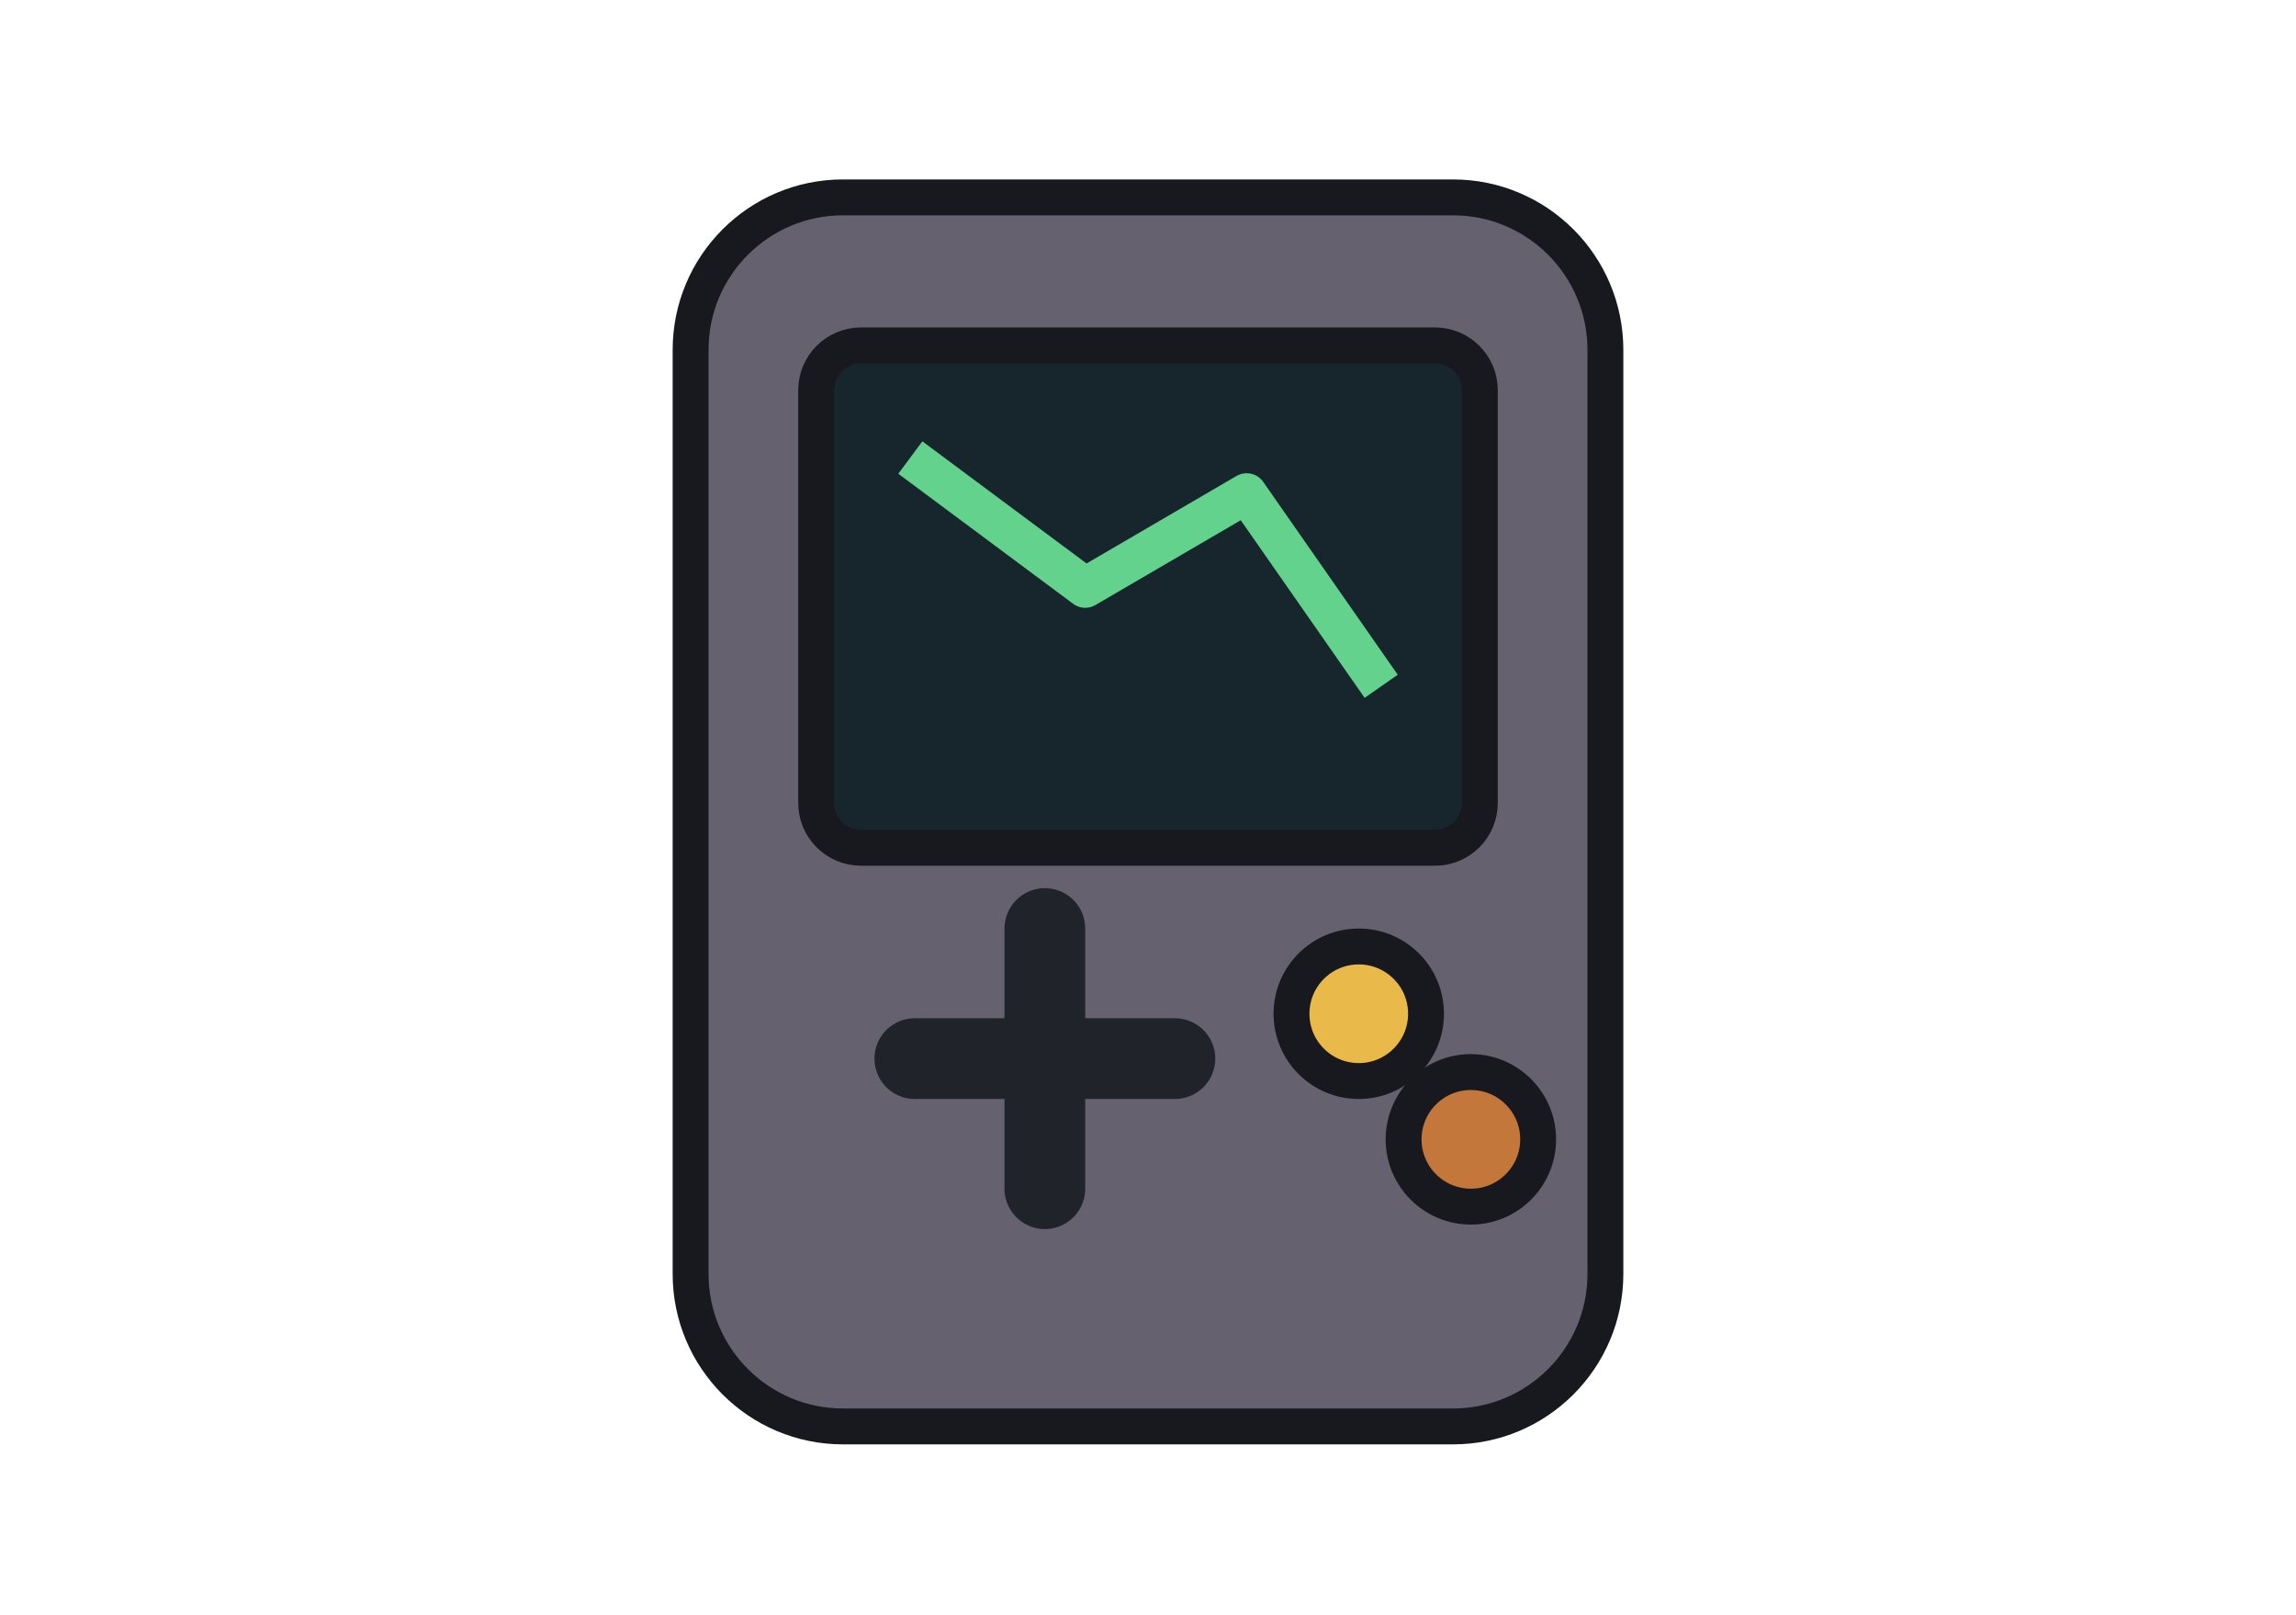
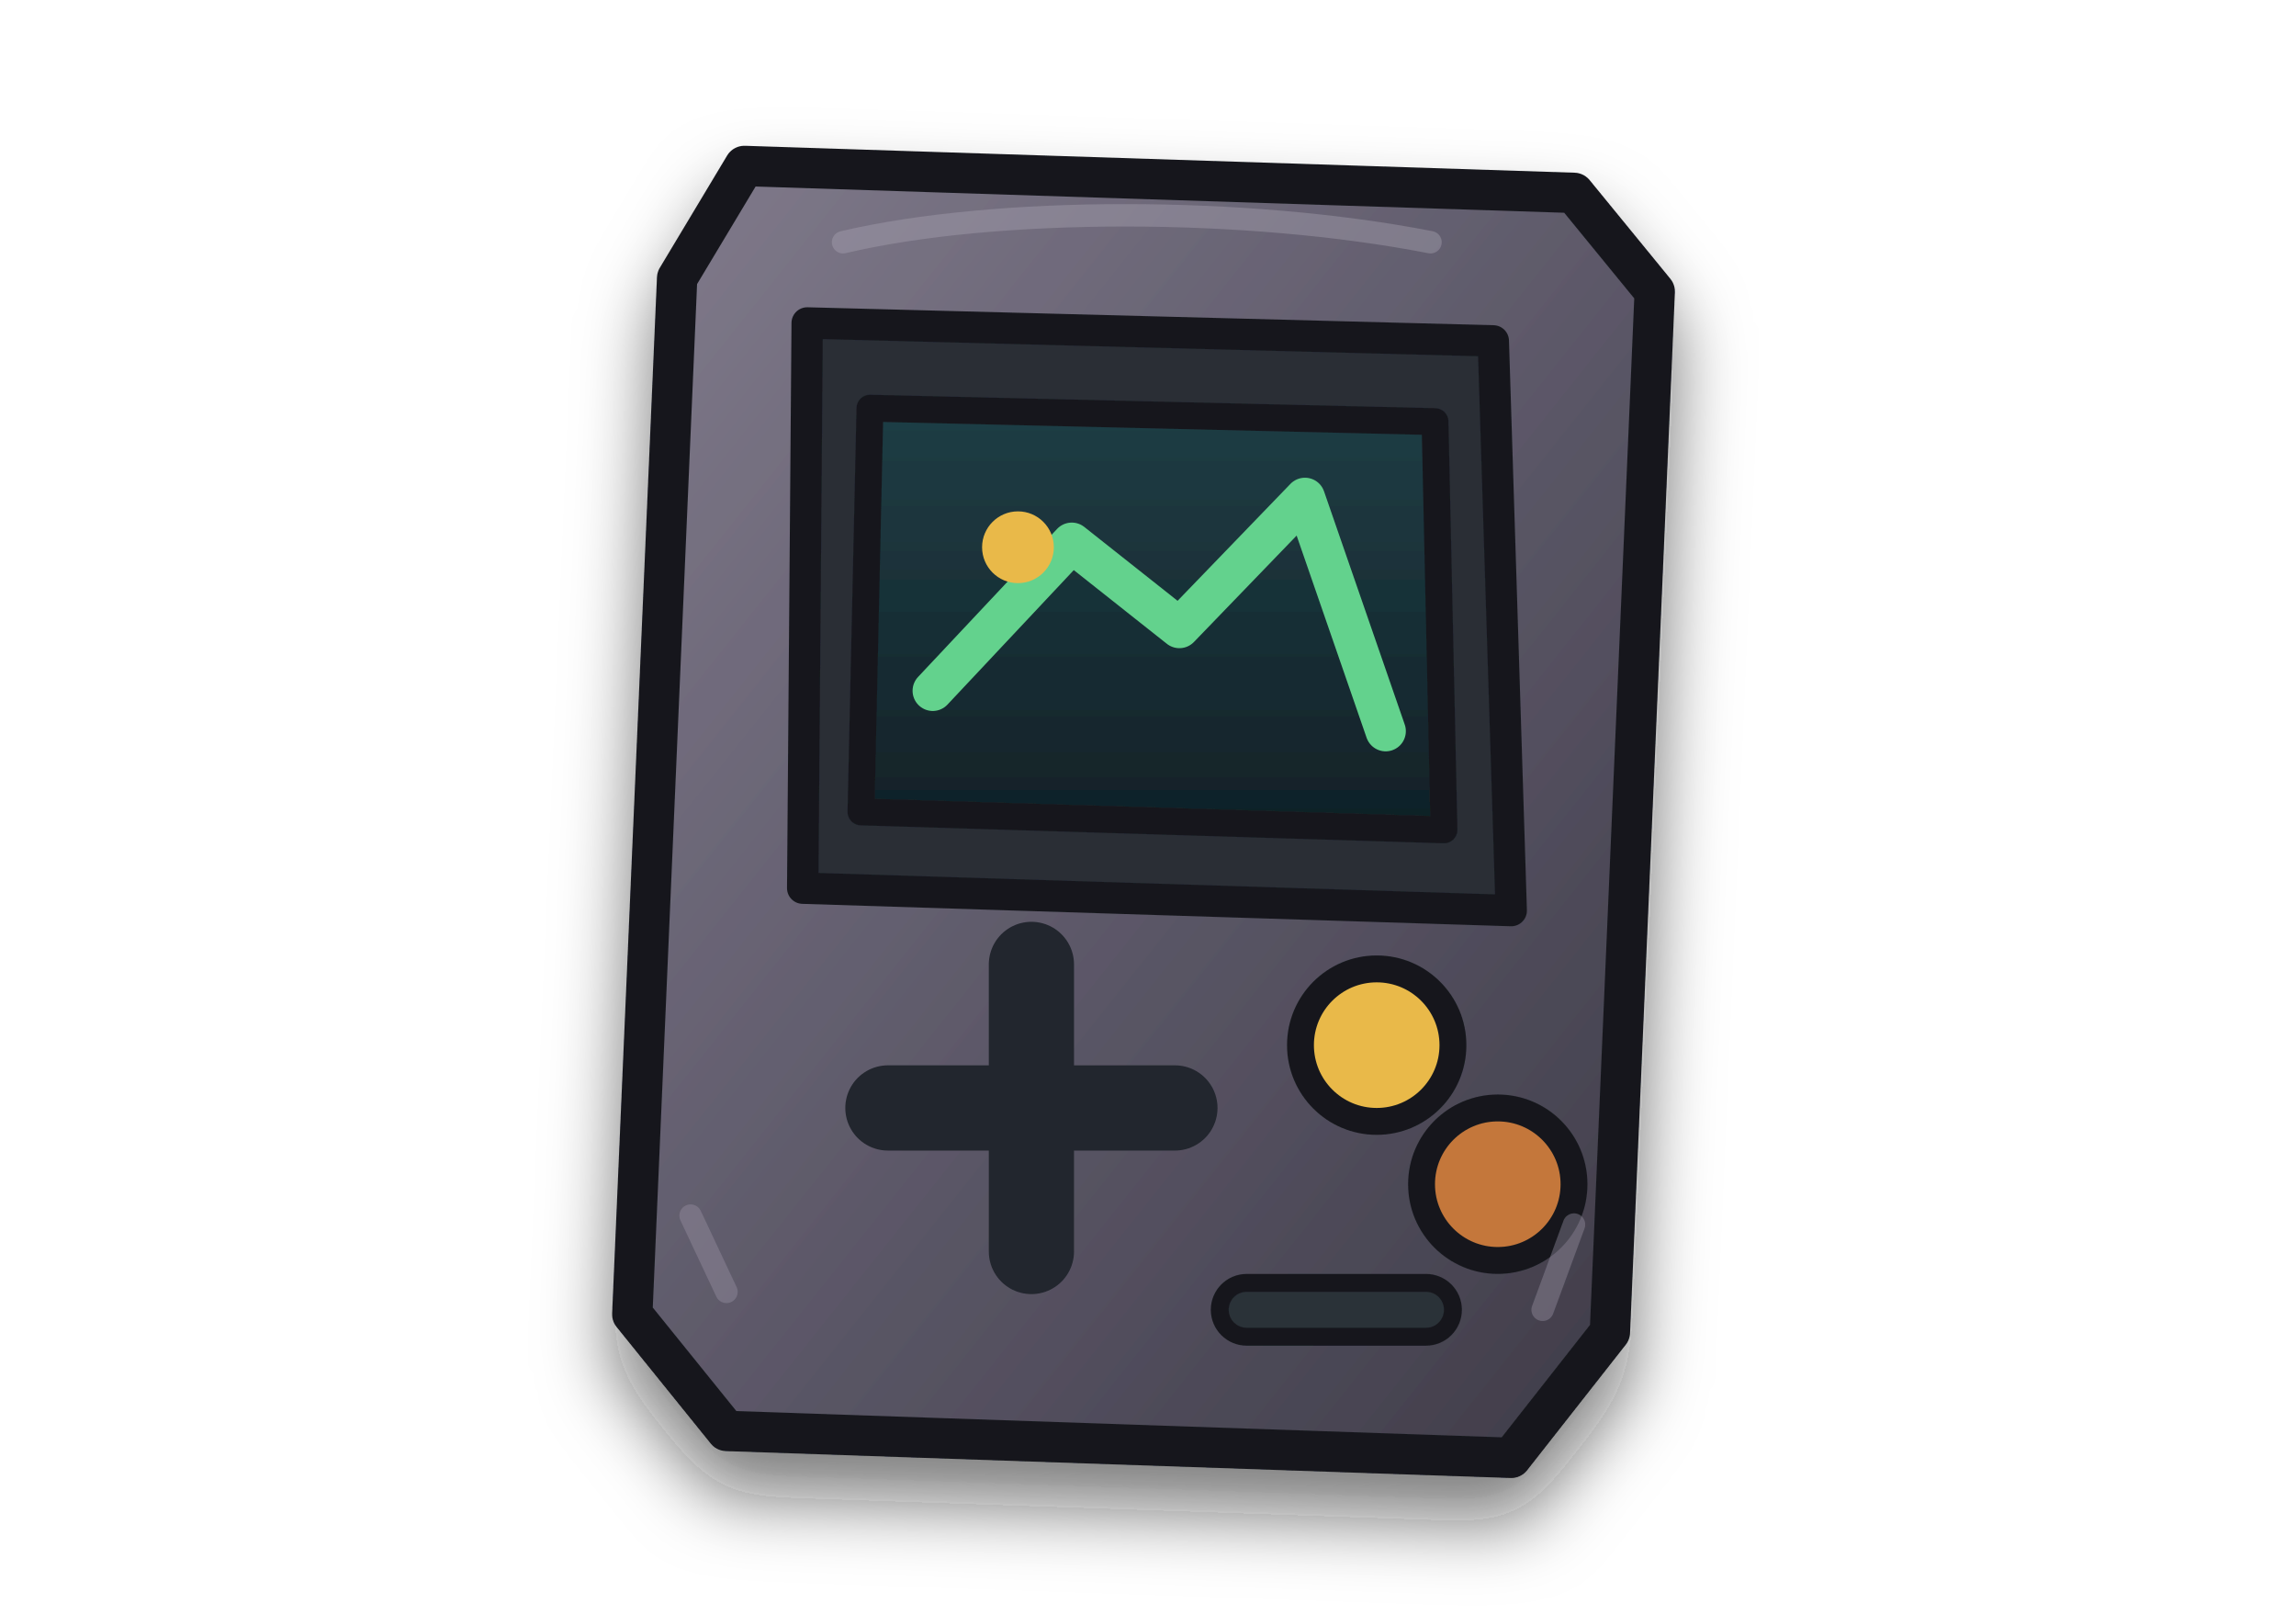
<svg xmlns="http://www.w3.org/2000/svg" viewBox="0 0 512 360">
-   <g stroke="#17191e" stroke-width="8" stroke-linejoin="round">
-     <rect x="154" y="44" width="204" height="274" rx="34" fill="#65616f" />
-     <rect x="182" y="77" width="148" height="112" rx="10" fill="#17262c" />
-     <path d="M204 236h58M233 207v58" stroke="#20242a" stroke-width="18" stroke-linecap="round" />
-     <circle cx="303" cy="226" r="15" fill="#e9b949" />
-     <circle cx="328" cy="254" r="15" fill="#c4773a" />
-     <path d="m203 102 39 29 36-21 30 43" fill="none" stroke="#63d28d" stroke-width="9" />
+   <defs>
+     <linearGradient id="case" x1="0" y1="0" x2="1" y2="1">
+       <stop stop-color="#817b8c" />
+       <stop offset=".55" stop-color="#5a5666" />
+       <stop offset="1" stop-color="#3e3b47" />
+     </linearGradient>
+     <linearGradient id="screen" x1="0" y1="0" x2="0" y2="1">
+       <stop stop-color="#203d45" />
+       <stop offset="1" stop-color="#102127" />
+     </linearGradient>
+     <filter id="shadow" x="-25%" y="-20%" width="150%" height="160%">
+       <feDropShadow dx="0" dy="10" stdDeviation="8" flood-color="#090b0e" flood-opacity=".55" />
+     </filter>
+   </defs>
+   <g filter="url(#shadow)" stroke="#17191e" stroke-linecap="round" stroke-linejoin="round">
+     <path d="M166 37 351 43l18 22-10 232-22 28-175-6-21-26 10-231z" fill="url(#case)" stroke-width="9" />
+     <path d="M180 72 333 76l4 127-158-5z" fill="#292d36" stroke-width="7" />
+     <path d="M194 91 320 94l2 91-130-4z" fill="url(#screen)" stroke-width="6" />
+     <path d="m208 154 31-33 24 19 28-29 18 52" fill="none" stroke="#63d28d" stroke-width="9" />
+     <circle cx="227" cy="122" r="8" fill="#e9b949" stroke="none" />
+     <path d="M198 247h64M230 215v64" stroke="#22262d" stroke-width="19" />
+     <circle cx="307" cy="233" r="17" fill="#e9b949" stroke-width="6" />
+     <circle cx="334" cy="264" r="17" fill="#c4773a" stroke-width="6" />
+     <rect x="272" y="286" width="52" height="12" rx="6" fill="#2b3038" stroke-width="4" />
+     <path d="M188 54c34-8 90-8 131 0" fill="none" stroke="#aaa4b3" stroke-width="5" opacity=".4" />
+     <path d="m154 271 8 17m189-15-7 19" stroke="#9c94a5" stroke-width="5" opacity=".4" />
  </g>
</svg>
